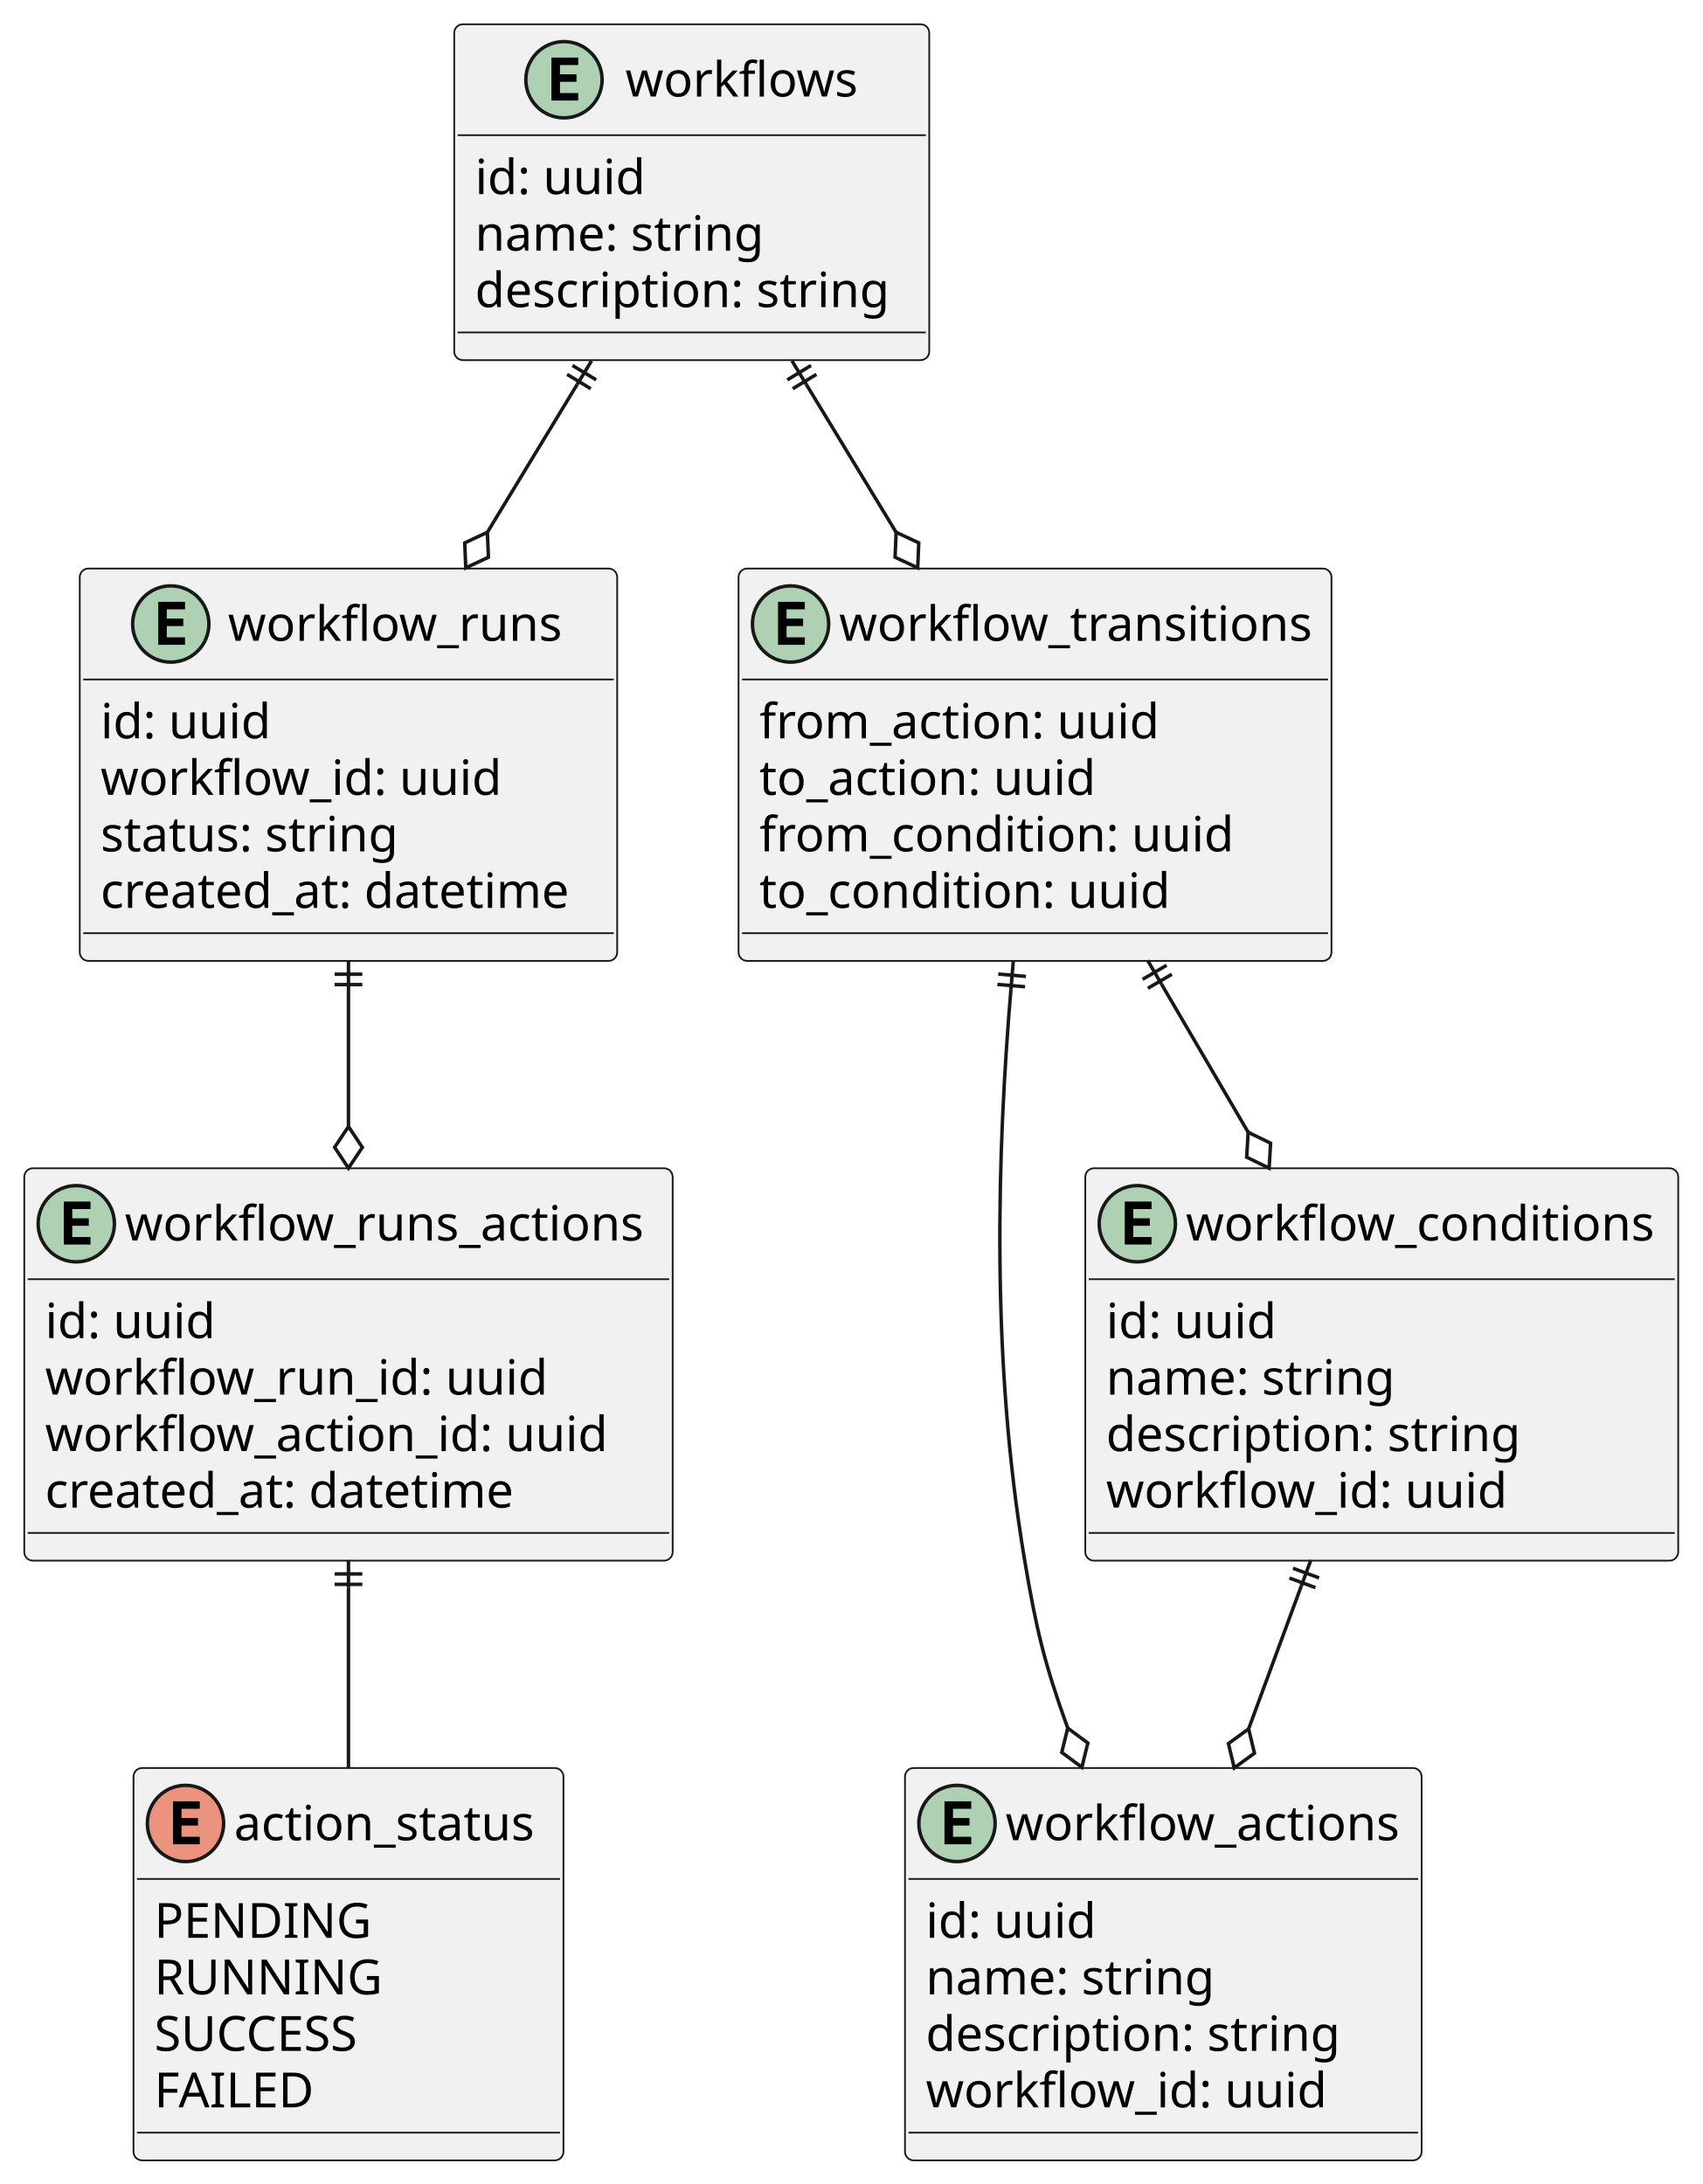
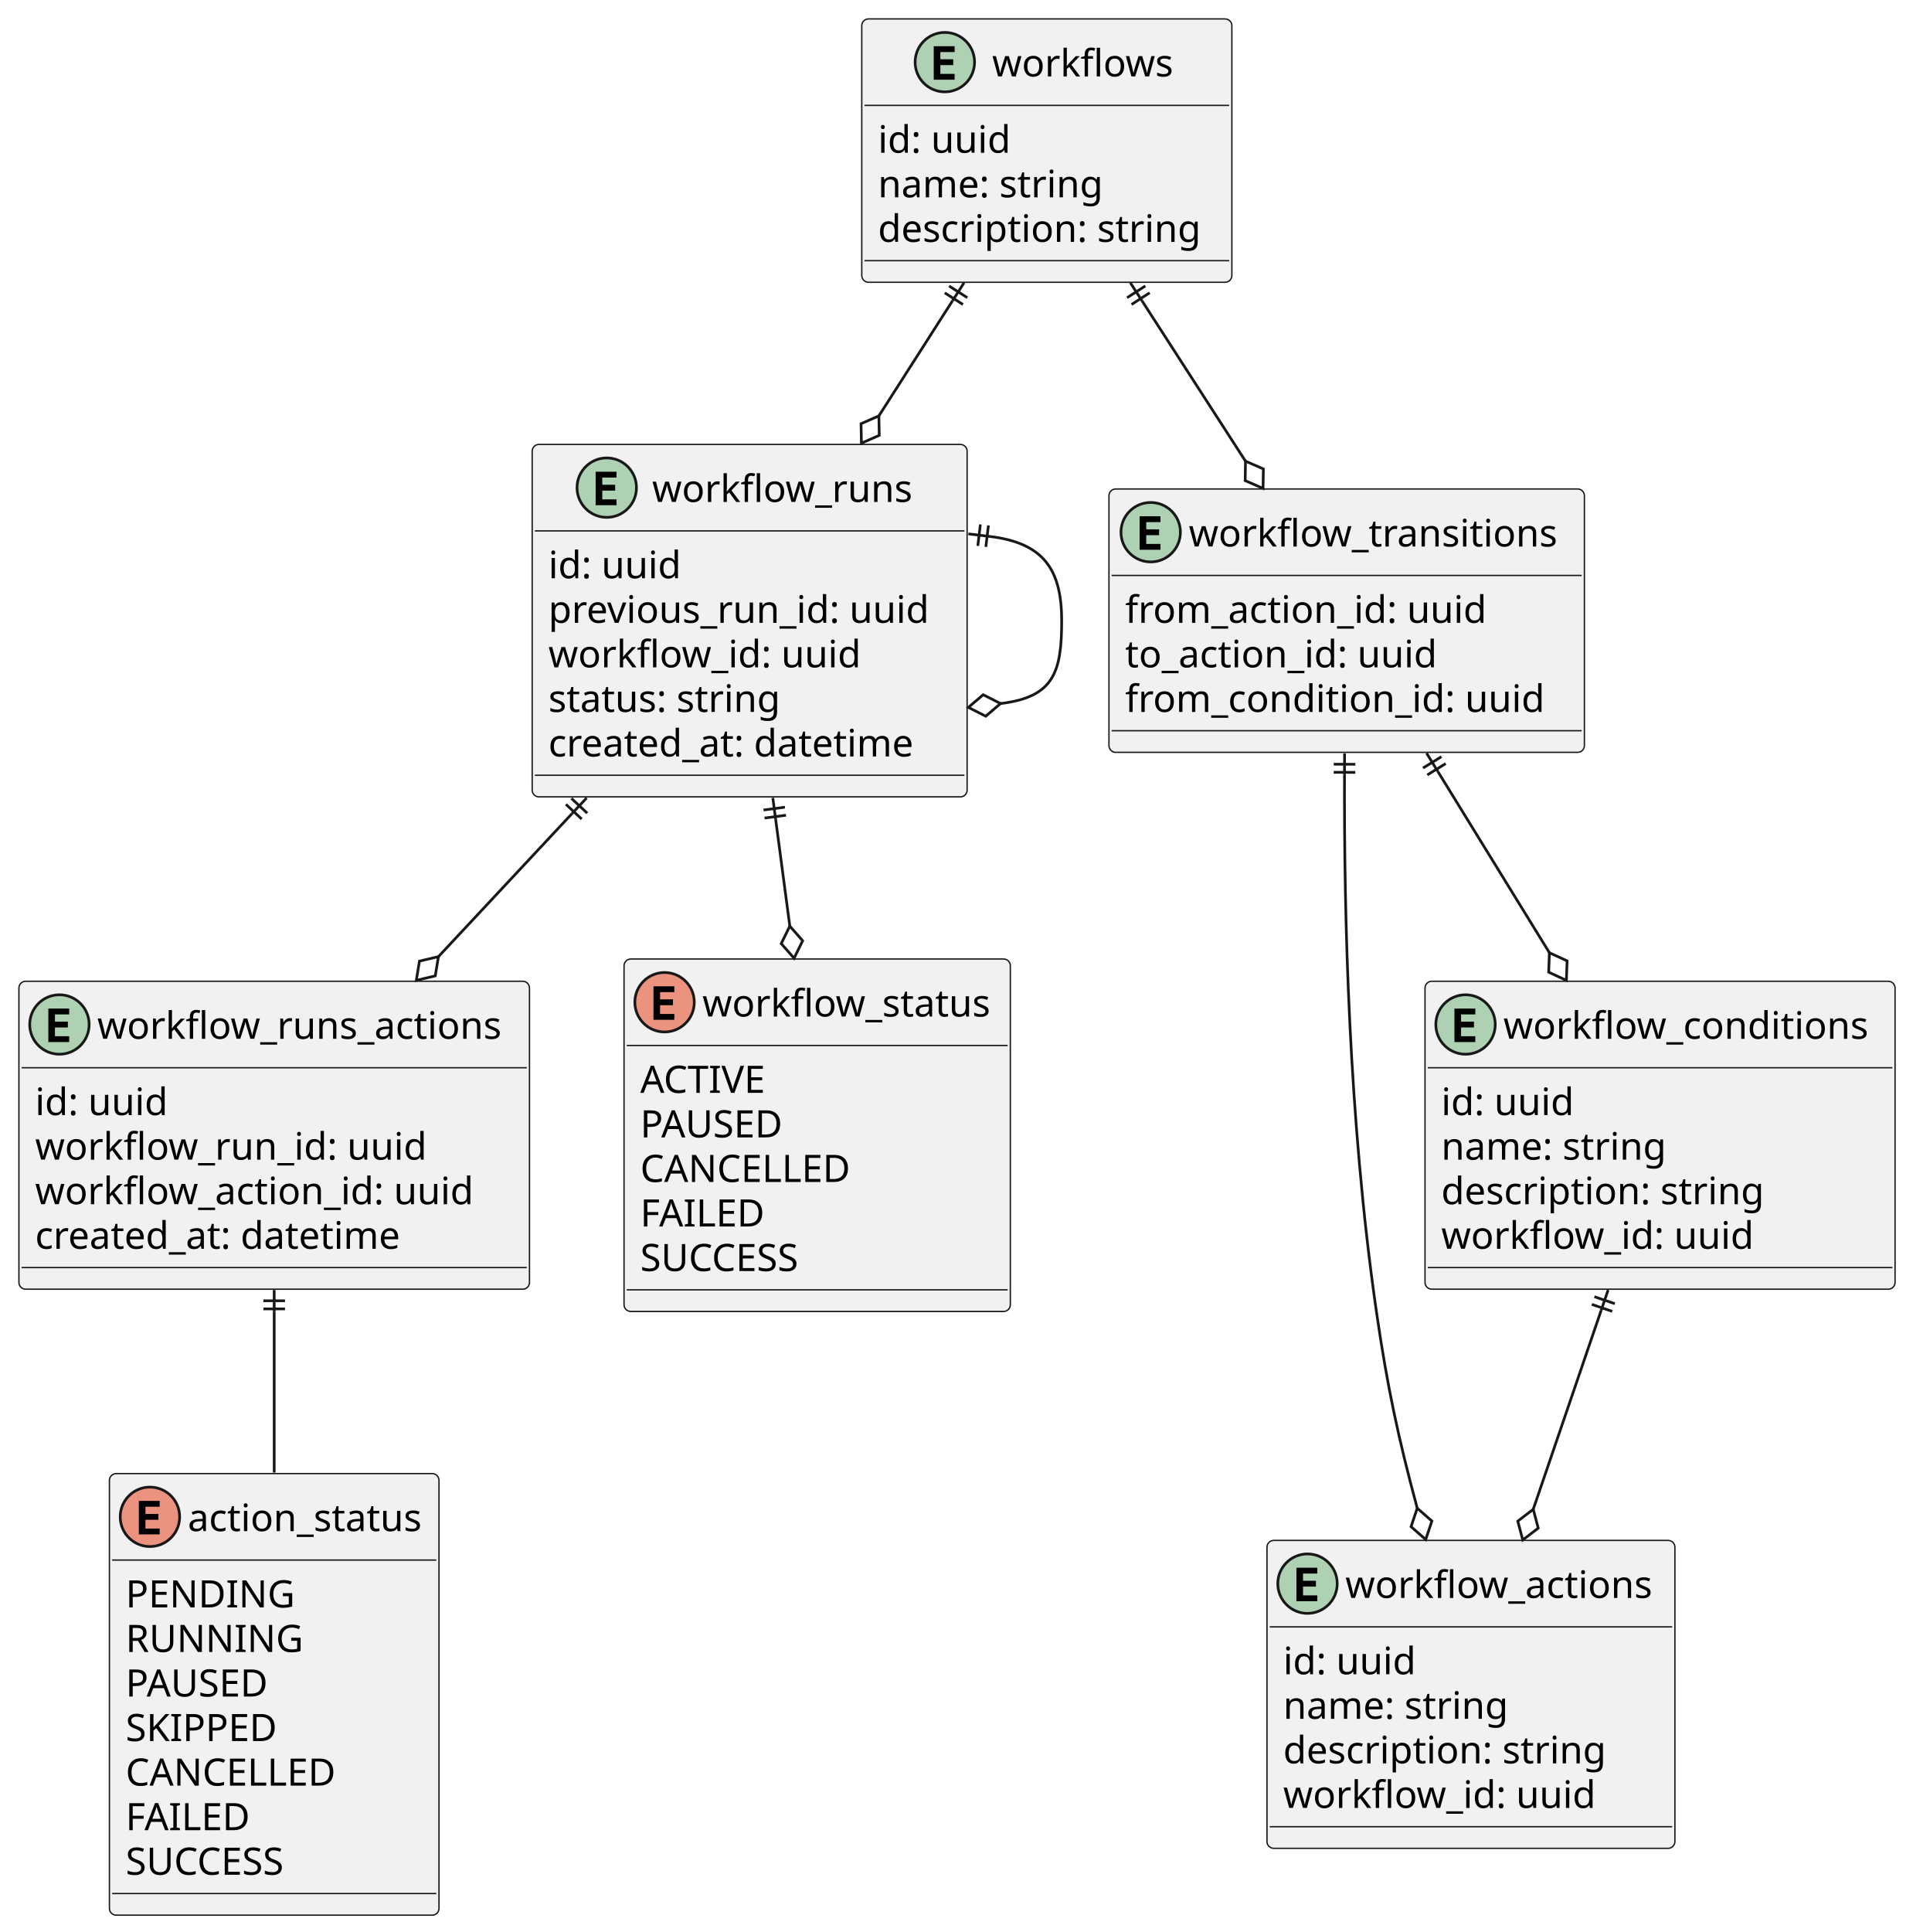
- <svg xmlns="http://www.w3.org/2000/svg" contentStyleType="text/css" height="630px" preserveAspectRatio="none" style="width:491px;height:630px;background:#FFFFFF;" version="1.1" viewBox="0 0 491 630" width="491px" zoomAndPan="magnify">
+ <svg xmlns="http://www.w3.org/2000/svg" contentStyleType="text/css" height="715px" preserveAspectRatio="none" style="width:708px;height:715px;background:#FFFFFF;" version="1.1" viewBox="0 0 708 715" width="708px" zoomAndPan="magnify">
  <defs />
  <g>
    <g id="elem_workflows">
-       <rect codeLine="2" fill="#F1F1F1" height="96.891" id="workflows" rx="2.5" ry="2.5" style="stroke:#181818;stroke-width:0.5;" width="137" x="131" y="7" />
-       <ellipse cx="162.65" cy="23" fill="#ADD1B2" rx="11" ry="11" style="stroke:#181818;stroke-width:1.0;" />
-       <path d="M166.759,29 L159.041,29 L159.041,16.609 L166.759,16.609 L166.759,18.766 L161.494,18.766 L161.494,21.438 L166.259,21.438 L166.259,23.594 L161.494,23.594 L161.494,26.844 L166.759,26.844 L166.759,29 Z " fill="#000000" />
-       <text fill="#000000" font-family="sans-serif" font-size="14" lengthAdjust="spacing" textLength="68" x="180.35" y="27.847">workflows</text>
-       <line style="stroke:#181818;stroke-width:0.5;" x1="132" x2="267" y1="39" y2="39" />
-       <text fill="#000000" font-family="sans-serif" font-size="14" lengthAdjust="spacing" textLength="51" x="137" y="55.995">id: uuid</text>
-       <text fill="#000000" font-family="sans-serif" font-size="14" lengthAdjust="spacing" textLength="87" x="137" y="72.292">name: string</text>
-       <text fill="#000000" font-family="sans-serif" font-size="14" lengthAdjust="spacing" textLength="125" x="137" y="88.589">description: string</text>
-       <line style="stroke:#181818;stroke-width:0.5;" x1="132" x2="267" y1="95.891" y2="95.891" />
+       <rect codeLine="2" fill="#F1F1F1" height="97.465" id="workflows" rx="2.5" ry="2.5" style="stroke:#181818;stroke-width:0.5;" width="137" x="319" y="7" />
+       <ellipse cx="349.75" cy="23" fill="#ADD1B2" rx="11" ry="11" style="stroke:#181818;stroke-width:1.0;" />
+       <path d="M353.364,29.5 L345.644,29.5 L345.644,17.107 L353.364,17.107 L353.364,19.265 L348.093,19.265 L348.093,21.938 L352.866,21.938 L352.866,24.096 L348.093,24.096 L348.093,27.342 L353.364,27.342 Z " fill="#000000" />
+       <text fill="#000000" font-family="sans-serif" font-size="14" lengthAdjust="spacing" textLength="70" x="367.25" y="28.291">workflows</text>
+       <line style="stroke:#181818;stroke-width:0.5;" x1="320" x2="455" y1="39" y2="39" />
+       <text fill="#000000" font-family="sans-serif" font-size="14" lengthAdjust="spacing" textLength="52" x="325" y="56.535">id: uuid</text>
+       <text fill="#000000" font-family="sans-serif" font-size="14" lengthAdjust="spacing" textLength="86" x="325" y="73.023">name: string</text>
+       <text fill="#000000" font-family="sans-serif" font-size="14" lengthAdjust="spacing" textLength="125" x="325" y="89.512">description: string</text>
+       <line style="stroke:#181818;stroke-width:0.5;" x1="320" x2="455" y1="96.465" y2="96.465" />
    </g>
    <g id="elem_workflow_actions">
-       <rect codeLine="8" fill="#F1F1F1" height="113.188" id="workflow_actions" rx="2.5" ry="2.5" style="stroke:#181818;stroke-width:0.5;" width="149" x="261" y="510" />
-       <ellipse cx="276" cy="526" fill="#ADD1B2" rx="11" ry="11" style="stroke:#181818;stroke-width:1.0;" />
-       <path d="M280.109,532 L272.391,532 L272.391,519.609 L280.109,519.609 L280.109,521.766 L274.844,521.766 L274.844,524.438 L279.609,524.438 L279.609,526.594 L274.844,526.594 L274.844,529.844 L280.109,529.844 L280.109,532 Z " fill="#000000" />
-       <text fill="#000000" font-family="sans-serif" font-size="14" lengthAdjust="spacing" textLength="117" x="290" y="530.847">workflow_actions</text>
-       <line style="stroke:#181818;stroke-width:0.5;" x1="262" x2="409" y1="542" y2="542" />
-       <text fill="#000000" font-family="sans-serif" font-size="14" lengthAdjust="spacing" textLength="51" x="267" y="558.995">id: uuid</text>
-       <text fill="#000000" font-family="sans-serif" font-size="14" lengthAdjust="spacing" textLength="87" x="267" y="575.292">name: string</text>
-       <text fill="#000000" font-family="sans-serif" font-size="14" lengthAdjust="spacing" textLength="125" x="267" y="591.589">description: string</text>
-       <text fill="#000000" font-family="sans-serif" font-size="14" lengthAdjust="spacing" textLength="118" x="267" y="607.886">workflow_id: uuid</text>
-       <line style="stroke:#181818;stroke-width:0.5;" x1="262" x2="409" y1="615.188" y2="615.188" />
+       <rect codeLine="8" fill="#F1F1F1" height="113.953" id="workflow_actions" rx="2.5" ry="2.5" style="stroke:#181818;stroke-width:0.5;" width="151" x="469" y="570.08" />
+       <ellipse cx="484" cy="586.08" fill="#ADD1B2" rx="11" ry="11" style="stroke:#181818;stroke-width:1.0;" />
+       <path d="M487.614,592.58 L479.894,592.58 L479.894,580.187 L487.614,580.187 L487.614,582.345 L482.343,582.345 L482.343,585.018 L487.116,585.018 L487.116,587.176 L482.343,587.176 L482.343,590.422 L487.614,590.422 Z " fill="#000000" />
+       <text fill="#000000" font-family="sans-serif" font-size="14" lengthAdjust="spacing" textLength="119" x="498" y="591.371">workflow_actions</text>
+       <line style="stroke:#181818;stroke-width:0.5;" x1="470" x2="619" y1="602.08" y2="602.08" />
+       <text fill="#000000" font-family="sans-serif" font-size="14" lengthAdjust="spacing" textLength="52" x="475" y="619.615">id: uuid</text>
+       <text fill="#000000" font-family="sans-serif" font-size="14" lengthAdjust="spacing" textLength="86" x="475" y="636.103">name: string</text>
+       <text fill="#000000" font-family="sans-serif" font-size="14" lengthAdjust="spacing" textLength="125" x="475" y="652.592">description: string</text>
+       <text fill="#000000" font-family="sans-serif" font-size="14" lengthAdjust="spacing" textLength="122" x="475" y="669.08">workflow_id: uuid</text>
+       <line style="stroke:#181818;stroke-width:0.5;" x1="470" x2="619" y1="676.033" y2="676.033" />
    </g>
    <g id="elem_workflow_conditions">
-       <rect codeLine="15" fill="#F1F1F1" height="113.188" id="workflow_conditions" rx="2.5" ry="2.5" style="stroke:#181818;stroke-width:0.5;" width="171" x="313" y="337" />
-       <ellipse cx="328" cy="353" fill="#ADD1B2" rx="11" ry="11" style="stroke:#181818;stroke-width:1.0;" />
-       <path d="M332.109,359 L324.391,359 L324.391,346.609 L332.109,346.609 L332.109,348.766 L326.844,348.766 L326.844,351.438 L331.609,351.438 L331.609,353.594 L326.844,353.594 L326.844,356.844 L332.109,356.844 L332.109,359 Z " fill="#000000" />
-       <text fill="#000000" font-family="sans-serif" font-size="14" lengthAdjust="spacing" textLength="139" x="342" y="357.847">workflow_conditions</text>
-       <line style="stroke:#181818;stroke-width:0.5;" x1="314" x2="483" y1="369" y2="369" />
-       <text fill="#000000" font-family="sans-serif" font-size="14" lengthAdjust="spacing" textLength="51" x="319" y="385.995">id: uuid</text>
-       <text fill="#000000" font-family="sans-serif" font-size="14" lengthAdjust="spacing" textLength="87" x="319" y="402.292">name: string</text>
-       <text fill="#000000" font-family="sans-serif" font-size="14" lengthAdjust="spacing" textLength="125" x="319" y="418.589">description: string</text>
-       <text fill="#000000" font-family="sans-serif" font-size="14" lengthAdjust="spacing" textLength="118" x="319" y="434.886">workflow_id: uuid</text>
-       <line style="stroke:#181818;stroke-width:0.5;" x1="314" x2="483" y1="442.188" y2="442.188" />
+       <rect codeLine="15" fill="#F1F1F1" height="113.953" id="workflow_conditions" rx="2.5" ry="2.5" style="stroke:#181818;stroke-width:0.5;" width="174" x="527.5" y="363.15" />
+       <ellipse cx="542.5" cy="379.15" fill="#ADD1B2" rx="11" ry="11" style="stroke:#181818;stroke-width:1.0;" />
+       <path d="M546.114,385.65 L538.394,385.65 L538.394,373.257 L546.114,373.257 L546.114,375.415 L540.843,375.415 L540.843,378.088 L545.616,378.088 L545.616,380.246 L540.843,380.246 L540.843,383.492 L546.114,383.492 Z " fill="#000000" />
+       <text fill="#000000" font-family="sans-serif" font-size="14" lengthAdjust="spacing" textLength="142" x="556.5" y="384.441">workflow_conditions</text>
+       <line style="stroke:#181818;stroke-width:0.5;" x1="528.5" x2="700.5" y1="395.15" y2="395.15" />
+       <text fill="#000000" font-family="sans-serif" font-size="14" lengthAdjust="spacing" textLength="52" x="533.5" y="412.685">id: uuid</text>
+       <text fill="#000000" font-family="sans-serif" font-size="14" lengthAdjust="spacing" textLength="86" x="533.5" y="429.173">name: string</text>
+       <text fill="#000000" font-family="sans-serif" font-size="14" lengthAdjust="spacing" textLength="125" x="533.5" y="445.662">description: string</text>
+       <text fill="#000000" font-family="sans-serif" font-size="14" lengthAdjust="spacing" textLength="122" x="533.5" y="462.15">workflow_id: uuid</text>
+       <line style="stroke:#181818;stroke-width:0.5;" x1="528.5" x2="700.5" y1="469.103" y2="469.103" />
    </g>
    <g id="elem_workflow_runs">
-       <rect codeLine="22" fill="#F1F1F1" height="113.188" id="workflow_runs" rx="2.5" ry="2.5" style="stroke:#181818;stroke-width:0.5;" width="155" x="23" y="164" />
-       <ellipse cx="49.25" cy="180" fill="#ADD1B2" rx="11" ry="11" style="stroke:#181818;stroke-width:1.0;" />
-       <path d="M53.359,186 L45.641,186 L45.641,173.609 L53.359,173.609 L53.359,175.766 L48.094,175.766 L48.094,178.438 L52.859,178.438 L52.859,180.594 L48.094,180.594 L48.094,183.844 L53.359,183.844 L53.359,186 Z " fill="#000000" />
-       <text fill="#000000" font-family="sans-serif" font-size="14" lengthAdjust="spacing" textLength="98" x="65.75" y="184.847">workflow_runs</text>
-       <line style="stroke:#181818;stroke-width:0.5;" x1="24" x2="177" y1="196" y2="196" />
-       <text fill="#000000" font-family="sans-serif" font-size="14" lengthAdjust="spacing" textLength="51" x="29" y="212.995">id: uuid</text>
-       <text fill="#000000" font-family="sans-serif" font-size="14" lengthAdjust="spacing" textLength="118" x="29" y="229.292">workflow_id: uuid</text>
-       <text fill="#000000" font-family="sans-serif" font-size="14" lengthAdjust="spacing" textLength="91" x="29" y="245.589">status: string</text>
-       <text fill="#000000" font-family="sans-serif" font-size="14" lengthAdjust="spacing" textLength="143" x="29" y="261.886">created_at: datetime</text>
-       <line style="stroke:#181818;stroke-width:0.5;" x1="24" x2="177" y1="269.188" y2="269.188" />
+       <rect codeLine="22" fill="#F1F1F1" height="130.441" id="workflow_runs" rx="2.5" ry="2.5" style="stroke:#181818;stroke-width:0.5;" width="161" x="197" y="164.47" />
+       <ellipse cx="224.6" cy="180.47" fill="#ADD1B2" rx="11" ry="11" style="stroke:#181818;stroke-width:1.0;" />
+       <path d="M228.214,186.97 L220.494,186.97 L220.494,174.577 L228.214,174.577 L228.214,176.735 L222.943,176.735 L222.943,179.408 L227.716,179.408 L227.716,181.566 L222.943,181.566 L222.943,184.812 L228.214,184.812 Z " fill="#000000" />
+       <text fill="#000000" font-family="sans-serif" font-size="14" lengthAdjust="spacing" textLength="101" x="241.4" y="185.761">workflow_runs</text>
+       <line style="stroke:#181818;stroke-width:0.5;" x1="198" x2="357" y1="196.47" y2="196.47" />
+       <text fill="#000000" font-family="sans-serif" font-size="14" lengthAdjust="spacing" textLength="52" x="203" y="214.005">id: uuid</text>
+       <text fill="#000000" font-family="sans-serif" font-size="14" lengthAdjust="spacing" textLength="149" x="203" y="230.493">previous_run_id: uuid</text>
+       <text fill="#000000" font-family="sans-serif" font-size="14" lengthAdjust="spacing" textLength="122" x="203" y="246.982">workflow_id: uuid</text>
+       <text fill="#000000" font-family="sans-serif" font-size="14" lengthAdjust="spacing" textLength="89" x="203" y="263.47">status: string</text>
+       <text fill="#000000" font-family="sans-serif" font-size="14" lengthAdjust="spacing" textLength="139" x="203" y="279.958">created_at: datetime</text>
+       <line style="stroke:#181818;stroke-width:0.5;" x1="198" x2="357" y1="286.911" y2="286.911" />
    </g>
    <g id="elem_workflow_transitions">
-       <rect codeLine="29" fill="#F1F1F1" height="113.188" id="workflow_transitions" rx="2.5" ry="2.5" style="stroke:#181818;stroke-width:0.5;" width="171" x="213" y="164" />
-       <ellipse cx="228" cy="180" fill="#ADD1B2" rx="11" ry="11" style="stroke:#181818;stroke-width:1.0;" />
-       <path d="M232.109,186 L224.391,186 L224.391,173.609 L232.109,173.609 L232.109,175.766 L226.844,175.766 L226.844,178.438 L231.609,178.438 L231.609,180.594 L226.844,180.594 L226.844,183.844 L232.109,183.844 L232.109,186 Z " fill="#000000" />
-       <text fill="#000000" font-family="sans-serif" font-size="14" lengthAdjust="spacing" textLength="139" x="242" y="184.847">workflow_transitions</text>
-       <line style="stroke:#181818;stroke-width:0.5;" x1="214" x2="383" y1="196" y2="196" />
-       <text fill="#000000" font-family="sans-serif" font-size="14" lengthAdjust="spacing" textLength="119" x="219" y="212.995">from_action: uuid</text>
-       <text fill="#000000" font-family="sans-serif" font-size="14" lengthAdjust="spacing" textLength="102" x="219" y="229.292">to_action: uuid</text>
-       <text fill="#000000" font-family="sans-serif" font-size="14" lengthAdjust="spacing" textLength="141" x="219" y="245.589">from_condition: uuid</text>
-       <text fill="#000000" font-family="sans-serif" font-size="14" lengthAdjust="spacing" textLength="124" x="219" y="261.886">to_condition: uuid</text>
-       <line style="stroke:#181818;stroke-width:0.5;" x1="214" x2="383" y1="269.188" y2="269.188" />
+       <rect codeLine="30" fill="#F1F1F1" height="97.465" id="workflow_transitions" rx="2.5" ry="2.5" style="stroke:#181818;stroke-width:0.5;" width="176" x="410.5" y="180.96" />
+       <ellipse cx="425.95" cy="196.96" fill="#ADD1B2" rx="11" ry="11" style="stroke:#181818;stroke-width:1.0;" />
+       <path d="M429.564,203.46 L421.844,203.46 L421.844,191.067 L429.564,191.067 L429.564,193.225 L424.293,193.225 L424.293,195.898 L429.066,195.898 L429.066,198.056 L424.293,198.056 L424.293,201.302 L429.564,201.302 Z " fill="#000000" />
+       <text fill="#000000" font-family="sans-serif" font-size="14" lengthAdjust="spacing" textLength="143" x="440.05" y="202.251">workflow_transitions</text>
+       <line style="stroke:#181818;stroke-width:0.5;" x1="411.5" x2="585.5" y1="212.96" y2="212.96" />
+       <text fill="#000000" font-family="sans-serif" font-size="14" lengthAdjust="spacing" textLength="141" x="416.5" y="230.495">from_action_id: uuid</text>
+       <text fill="#000000" font-family="sans-serif" font-size="14" lengthAdjust="spacing" textLength="122" x="416.5" y="246.983">to_action_id: uuid</text>
+       <text fill="#000000" font-family="sans-serif" font-size="14" lengthAdjust="spacing" textLength="164" x="416.5" y="263.472">from_condition_id: uuid</text>
+       <line style="stroke:#181818;stroke-width:0.5;" x1="411.5" x2="585.5" y1="270.425" y2="270.425" />
    </g>
    <g id="elem_workflow_runs_actions">
-       <rect codeLine="36" fill="#F1F1F1" height="113.188" id="workflow_runs_actions" rx="2.5" ry="2.5" style="stroke:#181818;stroke-width:0.5;" width="187" x="7" y="337" />
-       <ellipse cx="22" cy="353" fill="#ADD1B2" rx="11" ry="11" style="stroke:#181818;stroke-width:1.0;" />
-       <path d="M26.109,359 L18.391,359 L18.391,346.609 L26.109,346.609 L26.109,348.766 L20.844,348.766 L20.844,351.438 L25.609,351.438 L25.609,353.594 L20.844,353.594 L20.844,356.844 L26.109,356.844 L26.109,359 Z " fill="#000000" />
-       <text fill="#000000" font-family="sans-serif" font-size="14" lengthAdjust="spacing" textLength="155" x="36" y="357.847">workflow_runs_actions</text>
-       <line style="stroke:#181818;stroke-width:0.5;" x1="8" x2="193" y1="369" y2="369" />
-       <text fill="#000000" font-family="sans-serif" font-size="14" lengthAdjust="spacing" textLength="51" x="13" y="385.995">id: uuid</text>
-       <text fill="#000000" font-family="sans-serif" font-size="14" lengthAdjust="spacing" textLength="148" x="13" y="402.292">workflow_run_id: uuid</text>
-       <text fill="#000000" font-family="sans-serif" font-size="14" lengthAdjust="spacing" textLength="167" x="13" y="418.589">workflow_action_id: uuid</text>
-       <text fill="#000000" font-family="sans-serif" font-size="14" lengthAdjust="spacing" textLength="143" x="13" y="434.886">created_at: datetime</text>
-       <line style="stroke:#181818;stroke-width:0.5;" x1="8" x2="193" y1="442.188" y2="442.188" />
+       <rect codeLine="36" fill="#F1F1F1" height="113.953" id="workflow_runs_actions" rx="2.5" ry="2.5" style="stroke:#181818;stroke-width:0.5;" width="189" x="7" y="363.15" />
+       <ellipse cx="22" cy="379.15" fill="#ADD1B2" rx="11" ry="11" style="stroke:#181818;stroke-width:1.0;" />
+       <path d="M25.614,385.65 L17.895,385.65 L17.895,373.257 L25.614,373.257 L25.614,375.415 L20.343,375.415 L20.343,378.088 L25.116,378.088 L25.116,380.246 L20.343,380.246 L20.343,383.492 L25.614,383.492 Z " fill="#000000" />
+       <text fill="#000000" font-family="sans-serif" font-size="14" lengthAdjust="spacing" textLength="157" x="36" y="384.441">workflow_runs_actions</text>
+       <line style="stroke:#181818;stroke-width:0.5;" x1="8" x2="195" y1="395.15" y2="395.15" />
+       <text fill="#000000" font-family="sans-serif" font-size="14" lengthAdjust="spacing" textLength="52" x="13" y="412.685">id: uuid</text>
+       <text fill="#000000" font-family="sans-serif" font-size="14" lengthAdjust="spacing" textLength="153" x="13" y="429.173">workflow_run_id: uuid</text>
+       <text fill="#000000" font-family="sans-serif" font-size="14" lengthAdjust="spacing" textLength="171" x="13" y="445.662">workflow_action_id: uuid</text>
+       <text fill="#000000" font-family="sans-serif" font-size="14" lengthAdjust="spacing" textLength="139" x="13" y="462.15">created_at: datetime</text>
+       <line style="stroke:#181818;stroke-width:0.5;" x1="8" x2="195" y1="469.103" y2="469.103" />
    </g>
    <g id="elem_action_status">
-       <rect codeLine="43" fill="#F1F1F1" height="113.188" id="action_status" rx="2.5" ry="2.5" style="stroke:#181818;stroke-width:0.5;" width="124" x="38.5" y="510" />
-       <ellipse cx="53.5" cy="526" fill="#EB937F" rx="11" ry="11" style="stroke:#181818;stroke-width:1.0;" />
-       <path d="M57.609,532 L49.891,532 L49.891,519.609 L57.609,519.609 L57.609,521.766 L52.344,521.766 L52.344,524.438 L57.109,524.438 L57.109,526.594 L52.344,526.594 L52.344,529.844 L57.609,529.844 L57.609,532 Z " fill="#000000" />
-       <text fill="#000000" font-family="sans-serif" font-size="14" lengthAdjust="spacing" textLength="92" x="67.5" y="530.847">action_status</text>
-       <line style="stroke:#181818;stroke-width:0.5;" x1="39.5" x2="161.5" y1="542" y2="542" />
-       <text fill="#000000" font-family="sans-serif" font-size="14" lengthAdjust="spacing" textLength="63" x="44.5" y="558.995">PENDING</text>
-       <text fill="#000000" font-family="sans-serif" font-size="14" lengthAdjust="spacing" textLength="64" x="44.5" y="575.292">RUNNING</text>
-       <text fill="#000000" font-family="sans-serif" font-size="14" lengthAdjust="spacing" textLength="66" x="44.5" y="591.589">SUCCESS</text>
-       <text fill="#000000" font-family="sans-serif" font-size="14" lengthAdjust="spacing" textLength="47" x="44.5" y="607.886">FAILED</text>
-       <line style="stroke:#181818;stroke-width:0.5;" x1="39.5" x2="161.5" y1="615.188" y2="615.188" />
+       <rect codeLine="43" fill="#F1F1F1" height="163.418" id="action_status" rx="2.5" ry="2.5" style="stroke:#181818;stroke-width:0.5;" width="122" x="40.5" y="545.35" />
+       <ellipse cx="55.5" cy="561.35" fill="#EB937F" rx="11" ry="11" style="stroke:#181818;stroke-width:1.0;" />
+       <path d="M59.114,567.85 L51.395,567.85 L51.395,555.457 L59.114,555.457 L59.114,557.615 L53.843,557.615 L53.843,560.288 L58.616,560.288 L58.616,562.446 L53.843,562.446 L53.843,565.692 L59.114,565.692 Z " fill="#000000" />
+       <text fill="#000000" font-family="sans-serif" font-size="14" lengthAdjust="spacing" textLength="90" x="69.5" y="566.641">action_status</text>
+       <line style="stroke:#181818;stroke-width:0.5;" x1="41.5" x2="161.5" y1="577.35" y2="577.35" />
+       <text fill="#000000" font-family="sans-serif" font-size="14" lengthAdjust="spacing" textLength="60" x="46.5" y="594.885">PENDING</text>
+       <text fill="#000000" font-family="sans-serif" font-size="14" lengthAdjust="spacing" textLength="63" x="46.5" y="611.373">RUNNING</text>
+       <text fill="#000000" font-family="sans-serif" font-size="14" lengthAdjust="spacing" textLength="54" x="46.5" y="627.862">PAUSED</text>
+       <text fill="#000000" font-family="sans-serif" font-size="14" lengthAdjust="spacing" textLength="55" x="46.5" y="644.35">SKIPPED</text>
+       <text fill="#000000" font-family="sans-serif" font-size="14" lengthAdjust="spacing" textLength="80" x="46.5" y="660.838">CANCELLED</text>
+       <text fill="#000000" font-family="sans-serif" font-size="14" lengthAdjust="spacing" textLength="47" x="46.5" y="677.327">FAILED</text>
+       <text fill="#000000" font-family="sans-serif" font-size="14" lengthAdjust="spacing" textLength="62" x="46.5" y="693.815">SUCCESS</text>
+       <line style="stroke:#181818;stroke-width:0.5;" x1="41.5" x2="161.5" y1="700.768" y2="700.768" />
+     </g>
+     <g id="elem_workflow_status">
+       <rect codeLine="53" fill="#F1F1F1" height="130.441" id="workflow_status" rx="2.5" ry="2.5" style="stroke:#181818;stroke-width:0.5;" width="143" x="231" y="354.91" />
+       <ellipse cx="246" cy="370.91" fill="#EB937F" rx="11" ry="11" style="stroke:#181818;stroke-width:1.0;" />
+       <path d="M249.614,377.41 L241.894,377.41 L241.894,365.017 L249.614,365.017 L249.614,367.175 L244.343,367.175 L244.343,369.848 L249.116,369.848 L249.116,372.006 L244.343,372.006 L244.343,375.252 L249.614,375.252 Z " fill="#000000" />
+       <text fill="#000000" font-family="sans-serif" font-size="14" lengthAdjust="spacing" textLength="111" x="260" y="376.201">workflow_status</text>
+       <line style="stroke:#181818;stroke-width:0.5;" x1="232" x2="373" y1="386.91" y2="386.91" />
+       <text fill="#000000" font-family="sans-serif" font-size="14" lengthAdjust="spacing" textLength="50" x="237" y="404.445">ACTIVE</text>
+       <text fill="#000000" font-family="sans-serif" font-size="14" lengthAdjust="spacing" textLength="54" x="237" y="420.933">PAUSED</text>
+       <text fill="#000000" font-family="sans-serif" font-size="14" lengthAdjust="spacing" textLength="80" x="237" y="437.422">CANCELLED</text>
+       <text fill="#000000" font-family="sans-serif" font-size="14" lengthAdjust="spacing" textLength="47" x="237" y="453.91">FAILED</text>
+       <text fill="#000000" font-family="sans-serif" font-size="14" lengthAdjust="spacing" textLength="62" x="237" y="470.398">SUCCESS</text>
+       <line style="stroke:#181818;stroke-width:0.5;" x1="232" x2="373" y1="477.351" y2="477.351" />
    </g>
    <g id="link_workflows_workflow_transitions">
-       <path codeLine="50" d="M232.554,110.917 C243.913,129.617 246.653,134.122 258.442,153.542 " fill="none" id="workflows-workflow_transitions" style="stroke:#181818;stroke-width:1.0;" />
-       <line style="stroke:#181818;stroke-width:1.0;" x1="227.058" x2="233.895" y1="109.575" y2="105.422" />
-       <line style="stroke:#181818;stroke-width:1.0;" x1="228.616" x2="235.453" y1="112.139" y2="107.986" />
-       <line style="stroke:#181818;stroke-width:1.0;" x1="232.554" x2="228.4" y1="110.917" y2="104.08" />
-       <polygon fill="none" points="264.67,163.8,264.976,156.595,258.442,153.542,258.137,160.747,264.67,163.8" style="stroke:#181818;stroke-width:1.0;" />
+       <path codeLine="61" d="M422.759,111.361 C438.089,135.111 445.714,146.907 461.044,170.667 " fill="none" id="workflows-workflow_transitions" style="stroke:#181818;stroke-width:1.0;" />
+       <line style="stroke:#181818;stroke-width:1.0;" x1="417.228" x2="423.95" y1="110.17" y2="105.832" />
+       <line style="stroke:#181818;stroke-width:1.0;" x1="418.856" x2="425.577" y1="112.691" y2="108.352" />
+       <line style="stroke:#181818;stroke-width:1.0;" x1="422.759" x2="418.42" y1="111.361" y2="104.64" />
+       <polygon fill="none" points="467.55,180.75,467.658,173.54,461.044,170.667,460.936,177.877,467.55,180.75" style="stroke:#181818;stroke-width:1.0;" />
    </g>
    <g id="link_workflows_workflow_runs">
-       <path codeLine="51" d="M166.446,110.917 C155.087,129.617 152.347,134.122 140.558,153.542 " fill="none" id="workflows-workflow_runs" style="stroke:#181818;stroke-width:1.0;" />
-       <line style="stroke:#181818;stroke-width:1.0;" x1="165.105" x2="171.942" y1="105.422" y2="109.575" />
-       <line style="stroke:#181818;stroke-width:1.0;" x1="163.547" x2="170.384" y1="107.986" y2="112.139" />
-       <line style="stroke:#181818;stroke-width:1.0;" x1="166.446" x2="170.6" y1="110.917" y2="104.08" />
-       <polygon fill="none" points="134.33,163.8,140.863,160.747,140.558,153.542,134.024,156.595,134.33,163.8" style="stroke:#181818;stroke-width:1.0;" />
+       <path codeLine="62" d="M352.548,111.379 C340.788,129.759 337.947,134.202 325.337,153.912 " fill="none" id="workflows-workflow_runs" style="stroke:#181818;stroke-width:1.0;" />
+       <line style="stroke:#181818;stroke-width:1.0;" x1="351.335" x2="358.074" y1="105.854" y2="110.165" />
+       <line style="stroke:#181818;stroke-width:1.0;" x1="349.718" x2="356.457" y1="108.381" y2="112.692" />
+       <line style="stroke:#181818;stroke-width:1.0;" x1="352.548" x2="356.86" y1="111.379" y2="104.64" />
+       <polygon fill="none" points="318.87,164.02,325.473,161.121,325.337,153.912,318.734,156.81,318.87,164.02" style="stroke:#181818;stroke-width:1.0;" />
    </g>
    <g id="link_workflow_transitions_workflow_actions">
-       <path codeLine="53" d="M291.56,285.302 C287.65,331.832 285.69,391.71 295.5,450 C298.86,469.98 301.209,479.842 307.939,498.502 " fill="none" id="workflow_transitions-workflow_actions" style="stroke:#181818;stroke-width:1.0;" />
-       <line style="stroke:#181818;stroke-width:1.0;" x1="287.909" x2="295.881" y1="280.981" y2="281.651" />
-       <line style="stroke:#181818;stroke-width:1.0;" x1="287.658" x2="295.63" y1="283.971" y2="284.64" />
-       <line style="stroke:#181818;stroke-width:1.0;" x1="291.56" x2="292.23" y1="285.302" y2="277.33" />
-       <polygon fill="none" points="312.01,509.79,313.737,502.789,307.939,498.502,306.212,505.503,312.01,509.79" style="stroke:#181818;stroke-width:1.0;" />
+       <path codeLine="64" d="M497.693,286.83 C497.524,338.24 499.19,413.96 509.5,485.35 C513.57,513.51 517.733,532.635 524.623,558.164 " fill="none" id="workflow_transitions-workflow_actions" style="stroke:#181818;stroke-width:1.0;" />
+       <line style="stroke:#181818;stroke-width:1.0;" x1="493.707" x2="501.707" y1="282.817" y2="282.843" />
+       <line style="stroke:#181818;stroke-width:1.0;" x1="493.697" x2="501.697" y1="285.817" y2="285.843" />
+       <line style="stroke:#181818;stroke-width:1.0;" x1="497.693" x2="497.72" y1="286.83" y2="278.83" />
+       <polygon fill="none" points="527.75,569.75,530.048,562.915,524.623,558.164,522.325,565,527.75,569.75" style="stroke:#181818;stroke-width:1.0;" />
    </g>
    <g id="link_workflow_transitions_workflow_conditions">
-       <path codeLine="54" d="M335.007,283.926 C346.237,303.136 348.736,307.389 359.966,326.609 " fill="none" id="workflow_transitions-workflow_conditions" style="stroke:#181818;stroke-width:1.0;" />
-       <line style="stroke:#181818;stroke-width:1.0;" x1="329.536" x2="336.442" y1="282.492" y2="278.454" />
-       <line style="stroke:#181818;stroke-width:1.0;" x1="331.05" x2="337.956" y1="285.082" y2="281.044" />
-       <line style="stroke:#181818;stroke-width:1.0;" x1="335.007" x2="330.97" y1="283.926" y2="277.02" />
-       <polygon fill="none" points="366.02,336.97,366.447,329.772,359.966,326.609,359.539,333.807,366.02,336.97" style="stroke:#181818;stroke-width:1.0;" />
+       <path codeLine="65" d="M532.265,285.542 C548.045,311.162 557.061,325.81 573.541,352.59 " fill="none" id="workflow_transitions-workflow_conditions" style="stroke:#181818;stroke-width:1.0;" />
+       <line style="stroke:#181818;stroke-width:1.0;" x1="526.762" x2="533.573" y1="284.233" y2="280.038" />
+       <line style="stroke:#181818;stroke-width:1.0;" x1="528.335" x2="535.147" y1="286.788" y2="282.592" />
+       <line style="stroke:#181818;stroke-width:1.0;" x1="532.265" x2="528.07" y1="285.542" y2="278.73" />
+       <polygon fill="none" points="579.83,362.81,580.092,355.604,573.541,352.59,573.279,359.796,579.83,362.81" style="stroke:#181818;stroke-width:1.0;" />
    </g>
    <g id="link_workflow_conditions_workflow_actions">
-       <path codeLine="55" d="M375.284,457.526 C368.204,476.736 367.188,479.49 360.108,498.71 " fill="none" id="workflow_conditions-workflow_actions" style="stroke:#181818;stroke-width:1.0;" />
-       <line style="stroke:#181818;stroke-width:1.0;" x1="372.913" x2="380.42" y1="452.39" y2="455.156" />
-       <line style="stroke:#181818;stroke-width:1.0;" x1="371.876" x2="379.382" y1="455.205" y2="457.971" />
-       <line style="stroke:#181818;stroke-width:1.0;" x1="375.284" x2="378.05" y1="457.526" y2="450.02" />
-       <polygon fill="none" points="355.96,509.97,361.787,505.723,360.108,498.71,354.281,502.957,355.96,509.97" style="stroke:#181818;stroke-width:1.0;" />
+       <path codeLine="66" d="M592.693,484.97 C582.853,513.76 577.389,529.784 567.559,558.564 " fill="none" id="workflow_conditions-workflow_actions" style="stroke:#181818;stroke-width:1.0;" />
+       <line style="stroke:#181818;stroke-width:1.0;" x1="590.201" x2="597.771" y1="479.891" y2="482.479" />
+       <line style="stroke:#181818;stroke-width:1.0;" x1="589.231" x2="596.801" y1="482.73" y2="485.317" />
+       <line style="stroke:#181818;stroke-width:1.0;" x1="592.693" x2="595.28" y1="484.97" y2="477.4" />
+       <polygon fill="none" points="563.68,569.92,569.405,565.535,567.559,558.564,561.834,562.949,563.68,569.92" style="stroke:#181818;stroke-width:1.0;" />
    </g>
    <g id="link_workflow_runs_actions_action_status">
-       <path codeLine="57" d="M100.5,458.02 C100.5,477.23 100.5,490.75 100.5,509.97 " fill="none" id="workflow_runs_actions-backto-action_status" style="stroke:#181818;stroke-width:1.0;" />
-       <line style="stroke:#181818;stroke-width:1.0;" x1="96.5" x2="104.5" y1="454.02" y2="454.02" />
-       <line style="stroke:#181818;stroke-width:1.0;" x1="96.5" x2="104.5" y1="457.02" y2="457.02" />
-       <line style="stroke:#181818;stroke-width:1.0;" x1="100.5" x2="100.5" y1="458.02" y2="450.02" />
+       <path codeLine="68" d="M101.5,485.4 C101.5,506.25 101.5,522.34 101.5,544.97 " fill="none" id="workflow_runs_actions-backto-action_status" style="stroke:#181818;stroke-width:1.0;" />
+       <line style="stroke:#181818;stroke-width:1.0;" x1="97.5" x2="105.5" y1="481.4" y2="481.4" />
+       <line style="stroke:#181818;stroke-width:1.0;" x1="97.5" x2="105.5" y1="484.4" y2="484.4" />
+       <line style="stroke:#181818;stroke-width:1.0;" x1="101.5" x2="101.5" y1="485.4" y2="477.4" />
    </g>
    <g id="link_workflow_runs_workflow_runs_actions">
-       <path codeLine="59" d="M100.5,285.02 C100.5,304.23 100.5,305.75 100.5,324.97 " fill="none" id="workflow_runs-workflow_runs_actions" style="stroke:#181818;stroke-width:1.0;" />
-       <line style="stroke:#181818;stroke-width:1.0;" x1="96.5" x2="104.5" y1="281.02" y2="281.02" />
-       <line style="stroke:#181818;stroke-width:1.0;" x1="96.5" x2="104.5" y1="284.02" y2="284.02" />
-       <line style="stroke:#181818;stroke-width:1.0;" x1="100.5" x2="100.5" y1="285.02" y2="277.02" />
-       <polygon fill="none" points="100.5,336.97,104.5,330.97,100.5,324.97,96.5,330.97,100.5,336.97" style="stroke:#181818;stroke-width:1.0;" />
+       <path codeLine="70" d="M211.718,301.125 C191.218,323.065 182.142,332.791 162.292,354.041 " fill="none" id="workflow_runs-workflow_runs_actions" style="stroke:#181818;stroke-width:1.0;" />
+       <line style="stroke:#181818;stroke-width:1.0;" x1="211.526" x2="217.372" y1="295.472" y2="300.934" />
+       <line style="stroke:#181818;stroke-width:1.0;" x1="209.478" x2="215.324" y1="297.664" y2="303.126" />
+       <line style="stroke:#181818;stroke-width:1.0;" x1="211.718" x2="217.18" y1="301.125" y2="295.28" />
+       <polygon fill="none" points="154.1,362.81,161.119,361.156,162.292,354.041,155.273,355.695,154.1,362.81" style="stroke:#181818;stroke-width:1.0;" />
+     </g>
+     <g id="link_workflow_runs_workflow_runs">
+       <path codeLine="71" d="M366.403,198.535 C386.203,200.915 393,210.66 393,229.69 C393,248.72 390.174,257.988 370.374,260.368 " fill="none" id="workflow_runs-workflow_runs" style="stroke:#181818;stroke-width:1.0;" />
+       <line style="stroke:#181818;stroke-width:1.0;" x1="361.954" x2="362.909" y1="202.029" y2="194.086" />
+       <line style="stroke:#181818;stroke-width:1.0;" x1="364.933" x2="365.887" y1="202.387" y2="194.444" />
+       <line style="stroke:#181818;stroke-width:1.0;" x1="366.403" x2="358.46" y1="198.535" y2="197.58" />
+       <polygon fill="none" points="358.46,261.8,364.894,265.055,370.374,260.368,363.94,257.113,358.46,261.8" style="stroke:#181818;stroke-width:1.0;" />
+     </g>
+     <g id="link_workflow_runs_workflow_status">
+       <path codeLine="72" d="M287.121,303.211 C289.661,322.381 289.824,323.564 292.364,342.734 " fill="none" id="workflow_runs-workflow_status" style="stroke:#181818;stroke-width:1.0;" />
+       <line style="stroke:#181818;stroke-width:1.0;" x1="282.63" x2="290.561" y1="299.771" y2="298.72" />
+       <line style="stroke:#181818;stroke-width:1.0;" x1="283.024" x2="290.955" y1="302.745" y2="301.694" />
+       <line style="stroke:#181818;stroke-width:1.0;" x1="287.121" x2="286.07" y1="303.211" y2="295.28" />
+       <polygon fill="none" points="293.94,354.63,297.117,348.157,292.364,342.734,289.187,349.207,293.94,354.63" style="stroke:#181818;stroke-width:1.0;" />
    </g>
  </g>
</svg>
